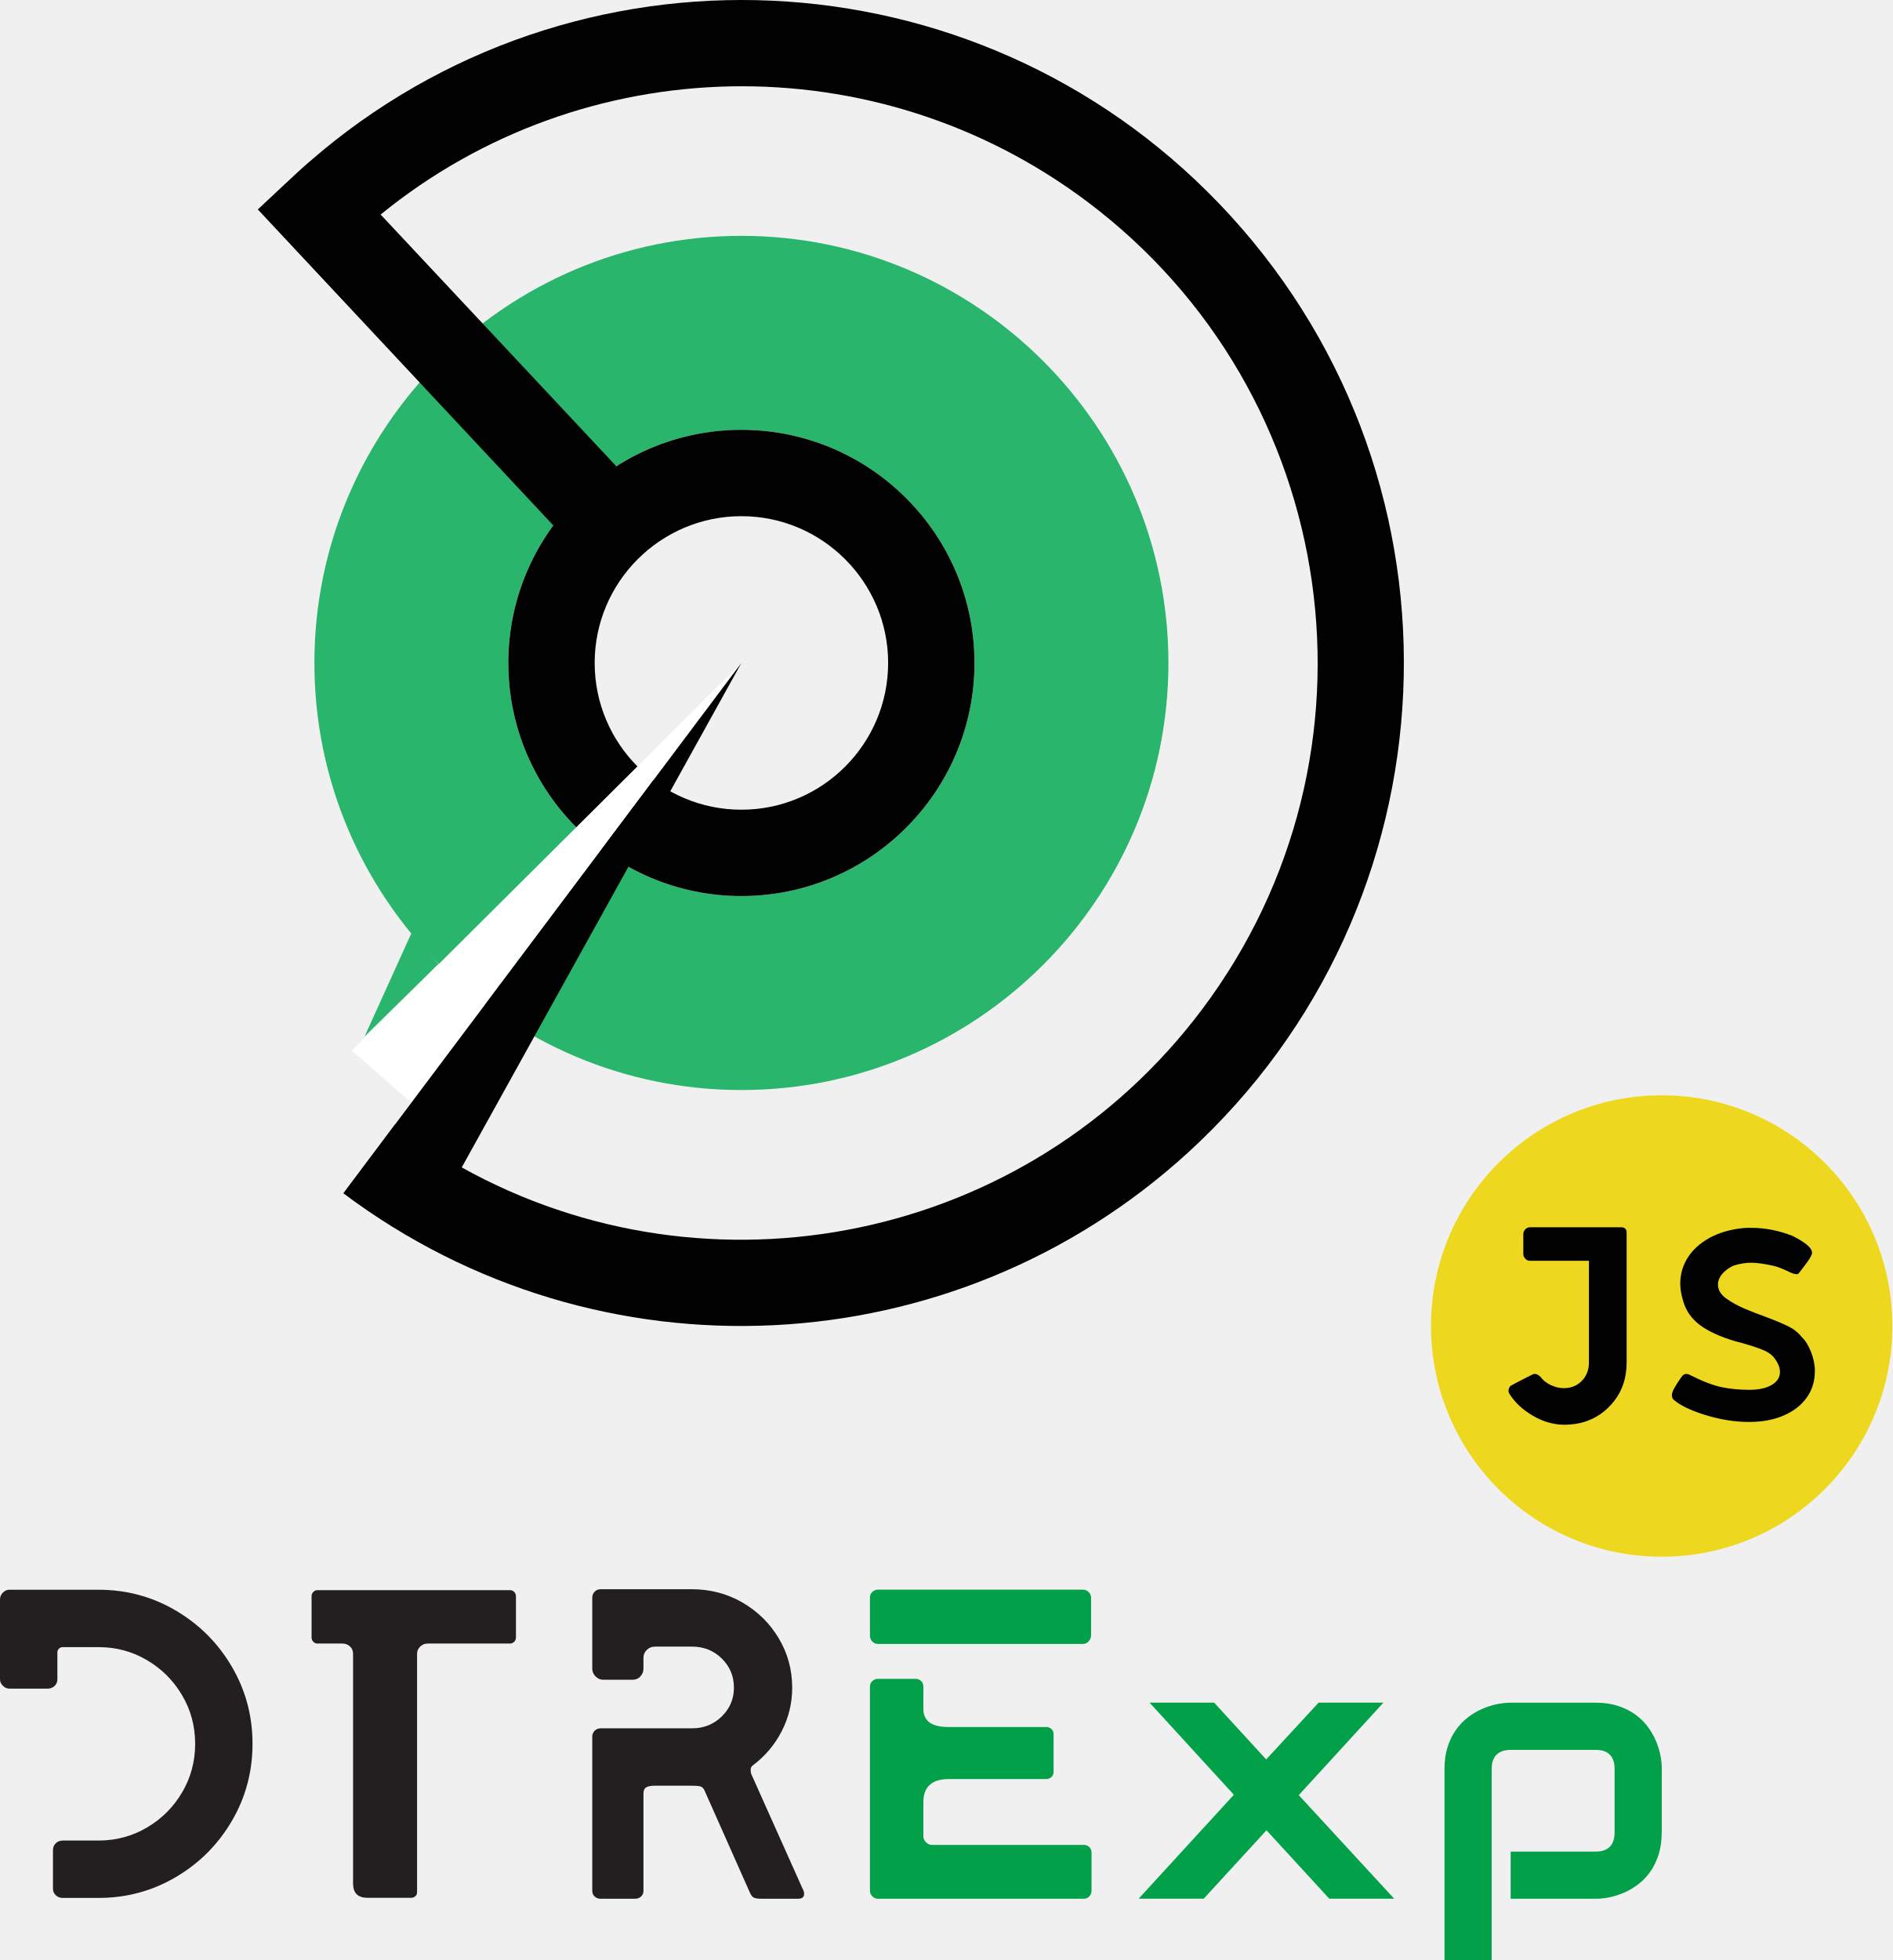
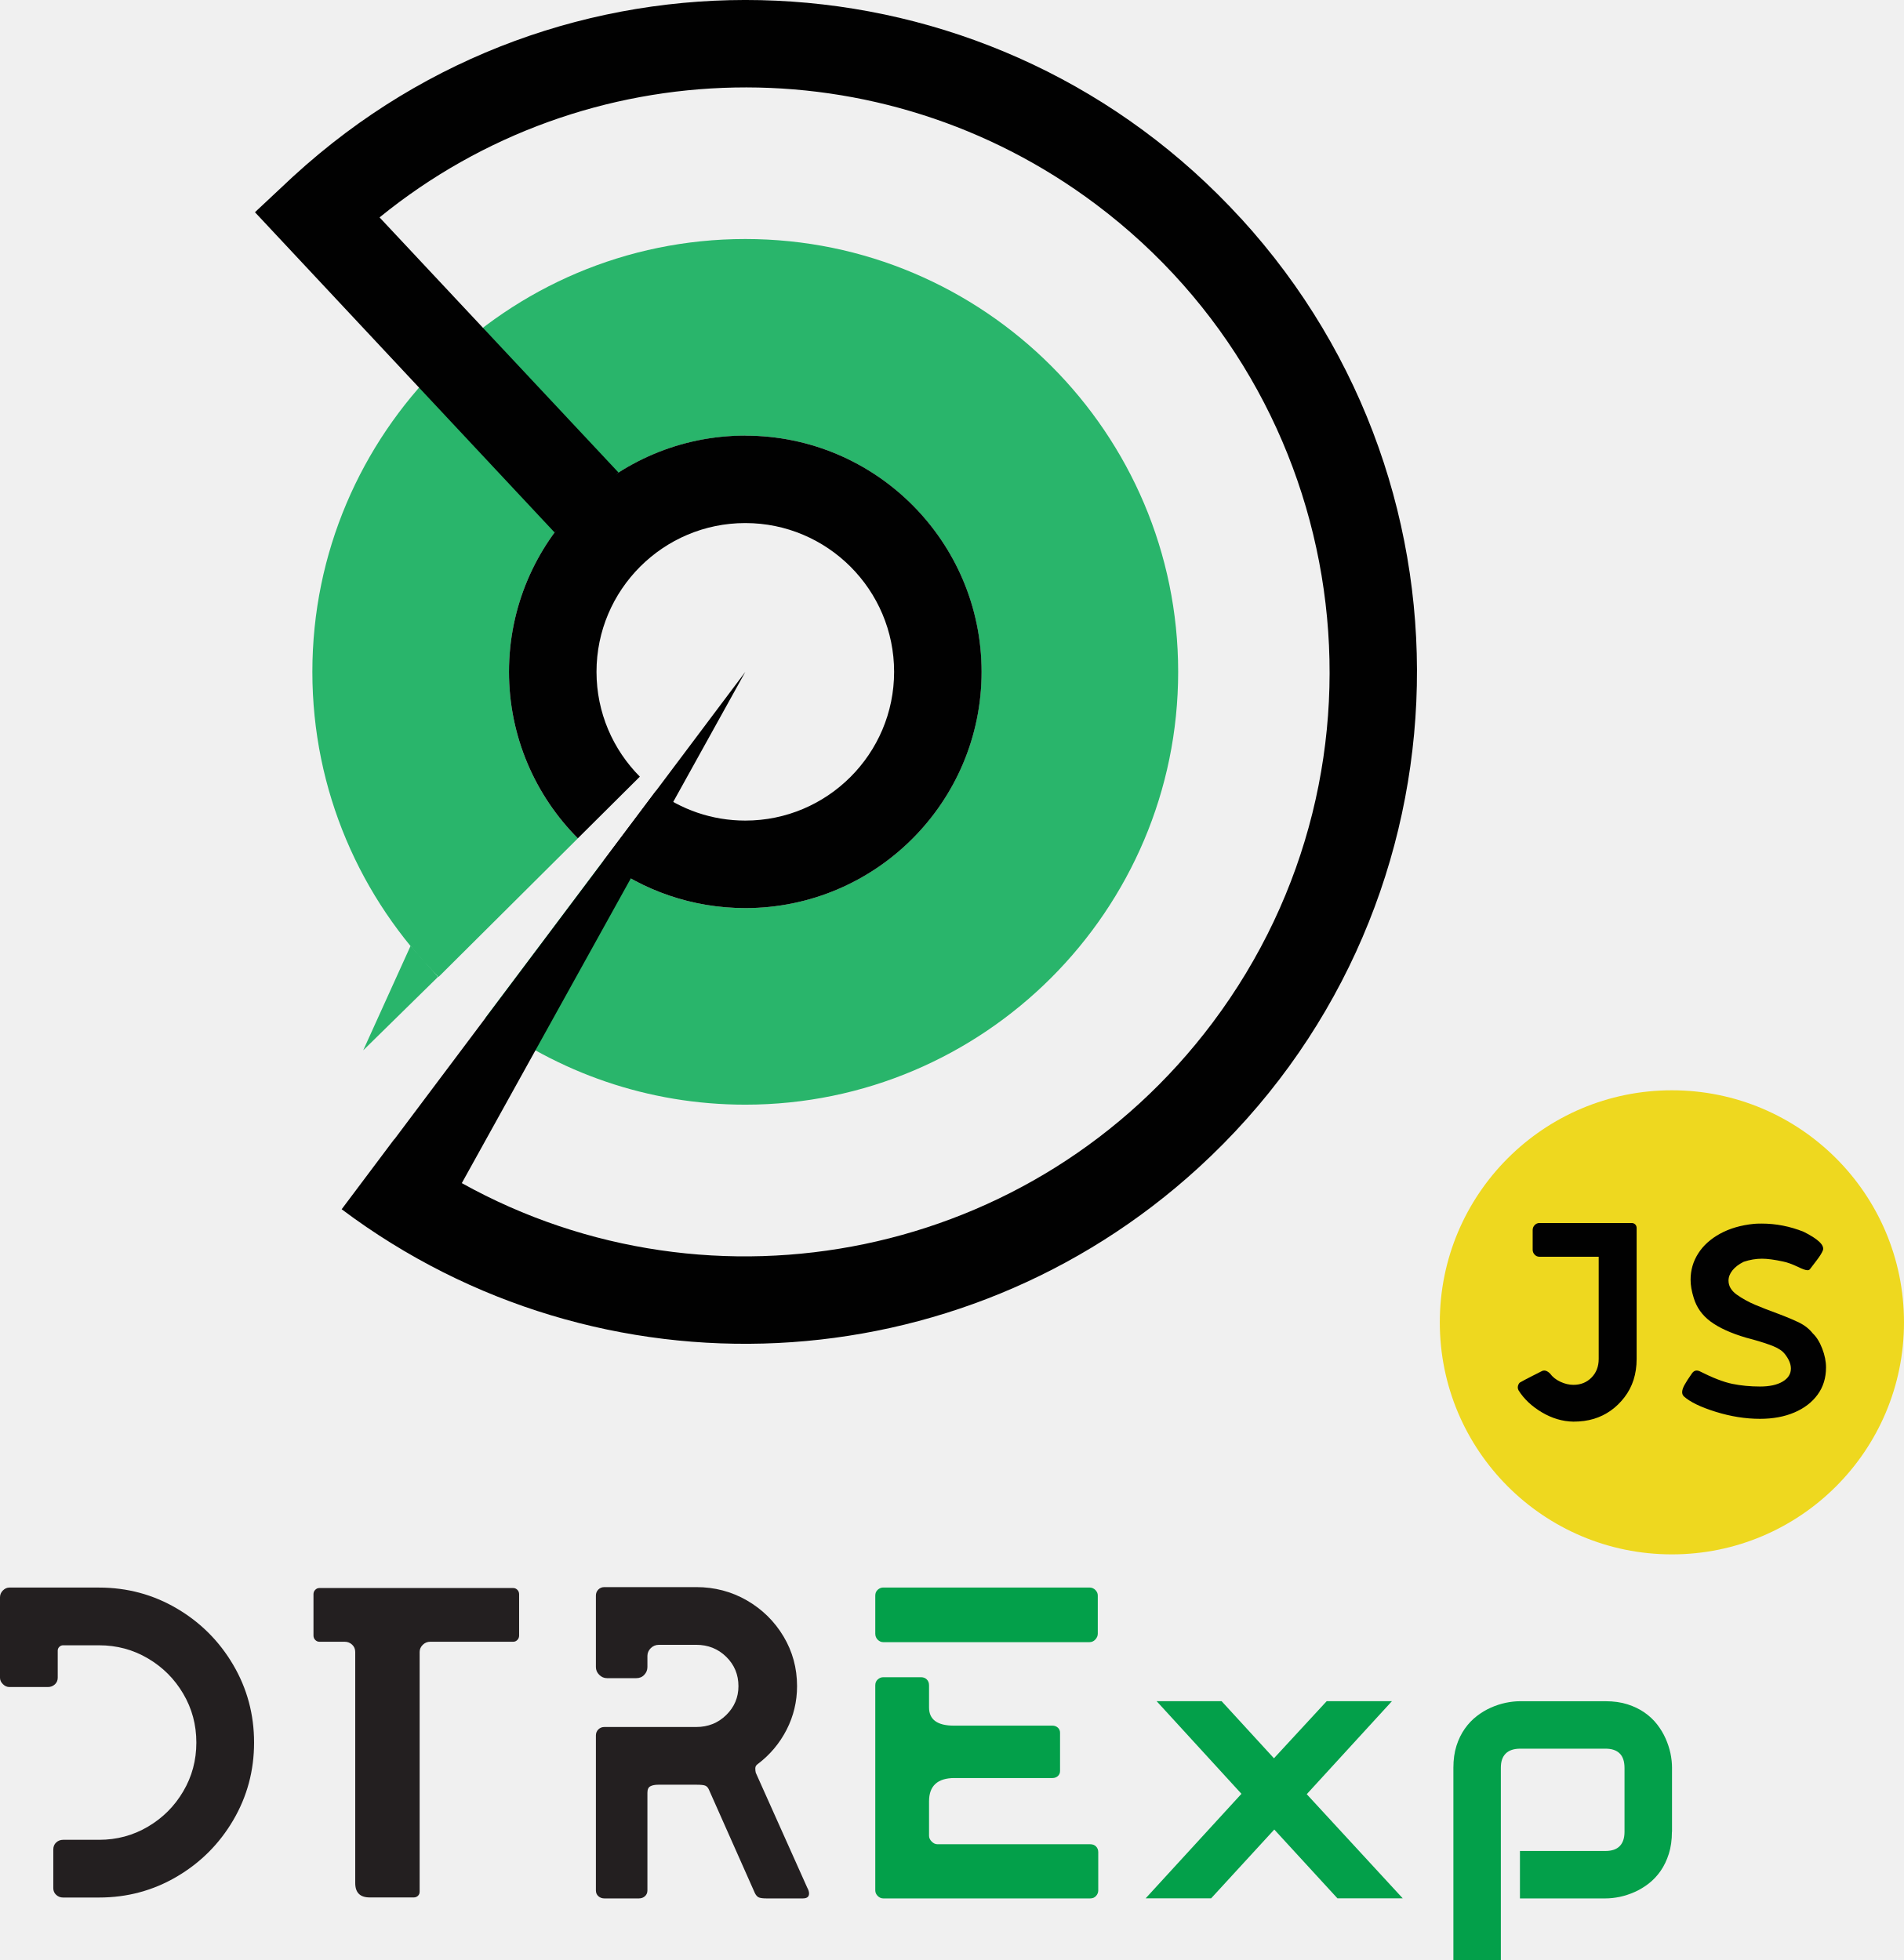
- <svg xmlns="http://www.w3.org/2000/svg" viewBox="0 0 407.67 422.16">
+ <svg xmlns="http://www.w3.org/2000/svg" viewBox="0 0 407.67 419.76">
  <defs>
    <style>
      .cls-1 {
        fill: #29b56b;
      }

      .cls-2 {
-         fill: #eed81f;
+         fill: #010101;
      }

      .cls-3 {
-         fill: #010101;
+         fill: #231f20;
      }

      .cls-4 {
-         fill: #231f20;
-       }
- 
-       .cls-5 {
        fill: #03a04a;
-       }
- 
-       .cls-6 {
-         fill: #fff;
      }
    </style>
  </defs>
-   <g id="Layer_3" data-name="Layer 3">
+   <g id="text">
    <g>
-       <path class="cls-4" d="M11.41,406.79L11.41,398.52Q11.41,397.57 12.03,397.00Q12.65,396.43 13.50,396.43L21.21,396.43Q26.91,396.43 31.67,393.62Q36.43,390.82 39.23,386.06Q42.04,381.31 42.04,375.60Q42.04,369.89 39.23,365.14Q36.43,360.38 31.67,357.58Q26.91,354.77 21.21,354.77L13.50,354.77Q13.03,354.77 12.70,355.11Q12.36,355.44 12.36,355.91L12.36,361.72Q12.36,362.57 11.75,363.14Q11.13,363.71 10.27,363.71L2.00,363.71Q1.24,363.71 0.62,363.09Q0.00,362.48 0.00,361.72L0.00,344.50Q0.00,343.65 0.62,343.03Q1.24,342.41 2.00,342.41L21.21,342.41Q30.24,342.41 37.85,346.88Q45.46,351.35 49.93,358.96Q54.40,366.57 54.40,375.60Q54.40,384.63 49.93,392.24Q45.46,399.85 37.85,404.32Q30.24,408.79 21.21,408.79L13.50,408.79Q12.65,408.79 12.03,408.22Q11.41,407.65 11.41,406.79Z" />
-       <path class="cls-4" d="M76.06,405.67L76.06,356.19Q76.06,355.24 75.39,354.62Q74.73,354.00 73.78,354.00L68.36,354.00Q67.88,354.00 67.50,353.62Q67.12,353.24 67.12,352.67L67.12,343.83Q67.12,343.26 67.50,342.88Q67.88,342.50 68.36,342.50L109.91,342.50Q110.39,342.50 110.77,342.88Q111.15,343.26 111.15,343.83L111.15,352.67Q111.15,353.24 110.77,353.62Q110.39,354.00 109.91,354.00L92.13,354.00Q91.18,354.00 90.51,354.67Q89.85,355.33 89.85,356.19L89.85,407.52Q89.85,408.09 89.47,408.43Q89.09,408.76 88.61,408.76L79.15,408.76Q76.06,408.76 76.06,405.67Z" />
-       <path class="cls-4" d="M127.59,407.26L127.59,374.07Q127.59,373.30 128.11,372.78Q128.64,372.26 129.40,372.26L149.08,372.26Q152.88,372.26 155.50,369.69Q158.11,367.12 158.11,363.51Q158.11,359.80 155.50,357.23Q152.88,354.66 149.08,354.66L141.09,354.66Q140.05,354.66 139.33,355.38Q138.62,356.09 138.62,357.04L138.62,359.42Q138.62,360.37 137.95,361.08Q137.29,361.80 136.24,361.80L129.97,361.80Q129.02,361.80 128.30,361.08Q127.59,360.37 127.59,359.42L127.59,344.11Q127.59,343.35 128.11,342.82Q128.64,342.30 129.40,342.30L149.08,342.30Q154.97,342.30 159.92,345.15Q164.86,348.01 167.76,352.86Q170.66,357.71 170.66,363.51Q170.66,368.45 168.43,372.83Q166.19,377.20 162.30,380.15Q161.72,380.53 161.72,381.10Q161.72,381.67 161.82,382.05L172.85,406.69Q173.23,407.35 173.23,407.92Q173.23,408.97 171.90,408.97L164.10,408.97Q163.06,408.97 162.53,408.78Q162.01,408.59 161.63,407.83L151.74,385.57Q151.46,385.00 150.98,384.81Q150.51,384.62 149.08,384.62L141.00,384.62Q139.86,384.62 139.24,384.96Q138.62,385.29 138.62,386.33L138.62,407.26Q138.62,408.02 138.10,408.49Q137.57,408.97 136.81,408.97L129.40,408.97Q128.64,408.97 128.11,408.49Q127.59,408.02 127.59,407.26Z" />
-       <path class="cls-5" d="M187.41,352.28L187.41,344.10Q187.41,343.34 187.93,342.87Q188.46,342.39 189.12,342.39L233.25,342.39Q234.01,342.39 234.53,342.91Q235.05,343.44 235.05,344.10L235.05,352.28Q235.05,352.95 234.53,353.52Q234.01,354.09 233.25,354.09L189.12,354.09Q188.46,354.09 187.93,353.57Q187.41,353.04 187.41,352.28ZM187.41,407.26L187.41,363.32Q187.41,362.55 187.93,362.08Q188.46,361.60 189.12,361.60L197.21,361.60Q197.97,361.60 198.44,362.08Q198.92,362.55 198.92,363.32L198.92,368.08Q198.92,371.97 204.25,371.97L225.35,371.97Q226.02,371.97 226.50,372.40Q226.97,372.83 226.97,373.49L226.97,381.67Q226.97,382.34 226.50,382.77Q226.02,383.19 225.35,383.19L204.39,383.19Q198.92,383.19 198.92,388.19L198.92,395.56Q198.92,396.22 199.49,396.80Q200.06,397.37 200.72,397.37L233.44,397.37Q234.20,397.37 234.67,397.84Q235.15,398.32 235.15,399.08L235.15,407.26Q235.15,407.92 234.67,408.45Q234.20,408.97 233.44,408.97L189.12,408.97Q188.46,408.97 187.93,408.45Q187.41,407.92 187.41,407.26Z" />
-       <path class="cls-5" d="M298.03,366.73l-18.24,19.92,20.55,22.3h-13.98l-13.52-14.73-13.52,14.73h-14.02l20.51-22.38-18.16-19.84h13.91l11.21,12.23,11.29-12.23h13.98Z" />
-       <path class="cls-5" d="M357.98,394.7c0,1.75-.22,3.31-.66,4.71-.44,1.39-1.03,2.62-1.76,3.67-.73,1.05-1.58,1.95-2.54,2.7-.96.74-1.97,1.35-3.03,1.82s-2.12.81-3.18,1.04c-1.07.22-2.08.33-3.05.33h-18.32v-10.16h18.32c1.35,0,2.37-.35,3.05-1.05.68-.7,1.02-1.72,1.02-3.05v-13.67c0-1.41-.35-2.45-1.04-3.12-.69-.68-1.7-1.02-3.03-1.02h-18.24c-1.38,0-2.42.35-3.12,1.04-.7.69-1.05,1.7-1.05,3.03v41.21h-10.16v-41.21c0-1.74.22-3.31.66-4.69.44-1.38,1.04-2.6,1.78-3.65s1.59-1.95,2.56-2.7c.96-.74,1.97-1.35,3.03-1.82s2.12-.81,3.2-1.04c1.08-.22,2.09-.33,3.03-.33h18.32c1.74,0,3.31.22,4.69.66,1.38.44,2.6,1.03,3.65,1.76,1.05.73,1.95,1.58,2.7,2.54.74.96,1.35,1.97,1.82,3.03s.81,2.12,1.04,3.18c.22,1.07.33,2.08.33,3.05v13.75Z" />
+       <path class="cls-3" d="M11.41,404.38L11.41,396.11Q11.41,395.16 12.03,394.59Q12.65,394.02 13.50,394.02L21.21,394.02Q26.91,394.02 31.67,391.21Q36.43,388.41 39.23,383.65Q42.04,378.90 42.04,373.19Q42.04,367.48 39.23,362.73Q36.43,357.97 31.67,355.17Q26.91,352.36 21.21,352.36L13.50,352.36Q13.03,352.36 12.70,352.70Q12.36,353.03 12.36,353.50L12.36,359.31Q12.36,360.16 11.75,360.73Q11.13,361.30 10.27,361.30L2.00,361.30Q1.24,361.30 0.62,360.68Q0.00,360.07 0.00,359.31L0.00,342.09Q0.00,341.24 0.62,340.62Q1.24,340.00 2.00,340.00L21.21,340.00Q30.24,340.00 37.85,344.47Q45.46,348.94 49.93,356.55Q54.40,364.16 54.40,373.19Q54.40,382.22 49.93,389.83Q45.46,397.44 37.85,401.91Q30.24,406.38 21.21,406.38L13.50,406.38Q12.65,406.38 12.03,405.81Q11.41,405.24 11.41,404.38Z" />
+       <path class="cls-3" d="M76.06,403.27L76.06,353.79Q76.06,352.84 75.39,352.22Q74.73,351.60 73.78,351.60L68.36,351.60Q67.88,351.60 67.50,351.22Q67.12,350.84 67.12,350.27L67.12,341.43Q67.12,340.86 67.50,340.48Q67.88,340.10 68.36,340.10L109.91,340.10Q110.39,340.10 110.77,340.48Q111.15,340.86 111.15,341.43L111.15,350.27Q111.15,350.84 110.77,351.22Q110.39,351.60 109.91,351.60L92.13,351.60Q91.18,351.60 90.51,352.27Q89.85,352.93 89.85,353.79L89.85,405.12Q89.85,405.69 89.47,406.03Q89.09,406.36 88.61,406.36L79.15,406.36Q76.06,406.36 76.06,403.27Z" />
+       <path class="cls-3" d="M127.59,404.86L127.59,371.67Q127.59,370.90 128.11,370.38Q128.64,369.86 129.40,369.86L149.08,369.86Q152.88,369.86 155.50,367.29Q158.11,364.72 158.11,361.11Q158.11,357.40 155.50,354.83Q152.88,352.26 149.08,352.26L141.09,352.26Q140.05,352.26 139.33,352.98Q138.62,353.69 138.62,354.64L138.62,357.02Q138.62,357.97 137.95,358.68Q137.29,359.40 136.24,359.40L129.97,359.40Q129.02,359.40 128.30,358.68Q127.59,357.97 127.59,357.02L127.59,341.71Q127.59,340.95 128.11,340.42Q128.64,339.90 129.40,339.90L149.08,339.90Q154.97,339.90 159.92,342.75Q164.86,345.61 167.76,350.46Q170.66,355.31 170.66,361.11Q170.66,366.05 168.43,370.43Q166.19,374.80 162.30,377.75Q161.72,378.13 161.72,378.70Q161.72,379.27 161.82,379.65L172.85,404.29Q173.23,404.95 173.23,405.52Q173.23,406.57 171.90,406.57L164.10,406.57Q163.06,406.57 162.53,406.38Q162.01,406.19 161.63,405.43L151.74,383.17Q151.46,382.60 150.98,382.41Q150.51,382.22 149.08,382.22L141.00,382.22Q139.86,382.22 139.24,382.56Q138.62,382.89 138.62,383.93L138.62,404.86Q138.62,405.62 138.10,406.09Q137.57,406.57 136.81,406.57L129.40,406.57Q128.64,406.57 128.11,406.09Q127.59,405.62 127.59,404.86Z" />
+       <path class="cls-4" d="M187.41,349.88L187.41,341.70Q187.41,340.94 187.93,340.47Q188.46,339.99 189.12,339.99L233.25,339.99Q234.01,339.99 234.53,340.51Q235.05,341.04 235.05,341.70L235.05,349.88Q235.05,350.55 234.53,351.12Q234.01,351.69 233.25,351.69L189.12,351.69Q188.46,351.69 187.93,351.17Q187.41,350.64 187.41,349.88ZM187.41,404.86L187.41,360.92Q187.41,360.15 187.93,359.68Q188.46,359.20 189.12,359.20L197.21,359.20Q197.97,359.20 198.44,359.68Q198.92,360.15 198.92,360.92L198.92,365.68Q198.92,369.57 204.25,369.57L225.35,369.57Q226.02,369.57 226.50,370.00Q226.97,370.43 226.97,371.09L226.97,379.27Q226.97,379.94 226.50,380.37Q226.02,380.79 225.35,380.79L204.39,380.79Q198.92,380.79 198.92,385.79L198.92,393.16Q198.92,393.82 199.49,394.40Q200.06,394.97 200.72,394.97L233.44,394.97Q234.20,394.97 234.67,395.44Q235.15,395.92 235.15,396.68L235.15,404.86Q235.15,405.52 234.67,406.05Q234.20,406.57 233.44,406.57L189.12,406.57Q188.46,406.57 187.93,406.05Q187.41,405.52 187.41,404.86Z" />
+       <path class="cls-4" d="M298.03,364.33l-18.24,19.92,20.55,22.3h-13.98l-13.52-14.73-13.52,14.73h-14.02l20.51-22.38-18.16-19.84h13.91l11.21,12.23,11.29-12.23h13.98Z" />
+       <path class="cls-4" d="M357.98,392.3c0,1.75-.22,3.31-.66,4.71-.44,1.39-1.03,2.62-1.76,3.67-.73,1.05-1.58,1.95-2.54,2.7-.96.74-1.97,1.35-3.03,1.82s-2.12.81-3.18,1.04c-1.07.22-2.08.33-3.05.33h-18.32v-10.16h18.32c1.35,0,2.37-.35,3.05-1.05.68-.7,1.02-1.72,1.02-3.05v-13.67c0-1.41-.35-2.45-1.04-3.12-.69-.68-1.7-1.02-3.03-1.02h-18.24c-1.38,0-2.42.35-3.12,1.04-.7.69-1.05,1.7-1.05,3.03v41.21h-10.16v-41.21c0-1.74.22-3.31.66-4.69.44-1.38,1.04-2.6,1.78-3.65s1.59-1.95,2.56-2.7c.96-.74,1.97-1.35,3.03-1.82s2.12-.81,3.2-1.04c1.08-.22,2.09-.33,3.03-.33h18.32c1.74,0,3.31.22,4.69.66,1.38.44,2.6,1.03,3.65,1.76,1.05.73,1.95,1.58,2.7,2.54.74.96,1.35,1.97,1.82,3.03s.81,2.12,1.04,3.18c.22,1.07.33,2.08.33,3.05v13.75Z" />
    </g>
  </g>
-   <g id="Layer_2" data-name="Layer 2">
+   <g id="mark">
    <g>
-       <path class="cls-1" d="M159.72,234.78c-50.72,0-91.99-41.27-91.99-91.99s41.27-91.99,91.99-91.99,91.99,41.27,91.99,91.99-41.27,91.99-91.99,91.99ZM159.72,92.58c-27.69,0-50.21,22.52-50.21,50.21s22.52,50.21,50.21,50.21,50.21-22.52,50.21-50.21-22.52-50.21-50.21-50.21Z" />
-       <path class="cls-1" d="M88.61,201.03l-10.06,22.2,15.91-15.61-5.85-6.59Z" />
-       <path class="cls-3" d="M159.72,193c-27.68,0-50.21-22.52-50.21-50.21s22.52-50.21,50.21-50.21,50.21,22.52,50.21,50.21-22.52,50.21-50.21,50.21ZM159.72,111.18c-17.43,0-31.61,14.18-31.61,31.61s14.18,31.61,31.61,31.61,31.61-14.18,31.61-31.61-14.18-31.61-31.61-31.61Z" />
-       <path class="cls-6" d="M159.72,142.79l-71.09,94.68-12.85-11.18,83.94-83.5Z" />
-       <path class="cls-3" d="M265.03,46.41C213.54-9.92,127.31-15.52,69.27,32.61h0s-.02.02-.02.02c-1.93,1.6-3.82,3.25-5.68,4.97l-8.03,7.51,63.66,68.06,13.56-12.75-50.76-54.21c43.81-35.66,106.63-37.03,152.24-2.76,54.84,41.2,65.92,119.07,24.74,173.94-37.71,50.24-106.16,63.76-159.54,34.04h.04s60.24-108.64,60.24-108.64l-74.58,99.36s-.02-.01-.02-.02l-11.15,14.87s0,0,.01.01l-.03.03h.05c54.9,41.19,131.35,37.48,182.01-8.86,58.19-53.23,62.22-143.56,9.02-201.77Z" />
+       <path class="cls-1" d="M87.91,202.57l-10.14,22.37,16.03-15.74-5.89-6.64h0Z" />
+       <path class="cls-1" d="M159.57,51.19c-51.11,0-92.69,41.59-92.69,92.7,0,25.47,10.33,48.57,27.01,65.34l29.83-29.68c-9.1-9.16-14.74-21.76-14.74-35.66,0-27.9,22.69-50.59,50.59-50.59s50.59,22.69,50.59,50.59-22.69,50.59-50.59,50.59c-11.39,0-21.9-3.78-30.37-10.15l-25.27,33.65c15.51,11.67,34.77,18.6,55.64,18.6h0c51.11,0,92.69-41.59,92.69-92.7s-41.58-92.69-92.69-92.69h0Z" />
+       <path class="cls-2" d="M265.69,46.77C213.81-10,126.91-15.64,68.43,32.86h0l-.03.02c-1.94,1.61-3.85,3.28-5.73,5l-8.08,7.57,64.15,68.58,13.67-12.85-51.14-54.62c44.15-35.94,107.44-37.31,153.41-2.78,55.26,41.52,66.43,119.99,24.93,175.27-38,50.63-106.97,64.25-160.77,34.31h.05s60.7-109.48,60.7-109.48l-75.16,100.13s-.02-.01-.03-.02l-11.24,14.98s.01,0,.02.01l-.03.03h.05c55.33,41.51,132.36,37.77,183.41-8.93,58.64-53.63,62.71-144.67,9.08-203.33h0Z" />
+       <path class="cls-2" d="M159.57,93.29c-27.9,0-50.59,22.69-50.59,50.59,0,13.9,5.64,26.51,14.74,35.66l13.28-13.21c-5.73-5.76-9.28-13.7-9.28-22.45,0-17.57,14.29-31.86,31.86-31.86s31.86,14.29,31.86,31.86-14.29,31.86-31.86,31.86c-7.17,0-13.79-2.38-19.12-6.39l-11.25,14.98c8.46,6.37,18.98,10.15,30.37,10.15,27.9,0,50.59-22.69,50.59-50.59s-22.69-50.59-50.59-50.59h0Z" />
    </g>
  </g>
-   <g id="Layer_4" data-name="Layer 4">
-     <rect class="cls-2" x="308.28" y="235.91" width="99.39" height="99.39" rx="49.69" ry="49.69" />
+   <g id="badge">
+     <rect x="308.28" y="233.50" width="99.39" height="99.39" rx="49.69" ry="49.69" fill="#eed81f" />
    <g>
-       <path fill="#010101" d="M325.155 300.195Q324.975 299.894 324.975 299.533Q324.975 299.232 325.125 298.901Q325.276 298.57 325.516 298.45Q326.359 297.969 327.773 297.247Q329.186 296.525 330.029 296.104Q330.33 295.923 330.63 295.923Q331.232 295.923 331.894 296.585Q332.676 297.668 334.09 298.33Q335.504 298.992 336.887 298.992Q339.234 298.992 340.768 297.427Q342.302 295.863 342.302 293.456V271.557H329.608Q329.006 271.557 328.585 271.105Q328.164 270.654 328.164 270.053V265.841Q328.164 265.239 328.585 264.788Q329.006 264.337 329.608 264.337H349.341Q349.823 264.337 350.124 264.638Q350.424 264.939 350.424 265.42V293.456Q350.424 298.27 347.807 301.669Q345.19 305.068 341.279 306.271Q339.294 306.873 336.887 306.873Q333.398 306.813 330.149 304.888Q326.9 302.962 325.155 300.195Z" />
-       <path fill="#010101" d="M360.532 301.458Q360.171 301.097 360.171 300.556Q360.171 299.954 360.652 299.052Q361.134 298.149 362.277 296.525Q362.698 295.923 363.3 295.923Q363.48 295.923 363.841 296.043Q368.113 298.209 370.91 298.781Q373.708 299.352 376.836 299.352Q379.905 299.352 381.68 298.3Q383.454 297.247 383.454 295.502Q383.454 294.058 382.191 292.434Q381.409 291.411 379.694 290.719Q377.98 290.027 375.393 289.305Q375.092 289.245 373.828 288.884Q368.955 287.44 366.248 285.425Q363.54 283.409 362.638 280.341Q361.976 278.235 361.976 276.49Q361.976 273.422 363.6 270.865Q365.225 268.308 368.293 266.623Q371.362 264.939 375.513 264.517Q376.054 264.457 377.197 264.457Q381.77 264.457 386.162 266.202Q390.855 268.548 390.313 270.173Q389.952 271.075 388.899 272.429Q387.846 273.783 387.546 274.204Q387.365 274.445 387.004 274.445Q386.403 274.445 384.959 273.723Q383.033 272.82 381.77 272.579Q379.002 271.978 377.258 271.978Q375.332 271.978 373.347 272.64Q371.783 273.422 370.94 274.475Q370.098 275.528 370.098 276.671Q370.098 278.355 371.783 279.619Q373.648 280.942 375.784 281.845Q377.919 282.747 380.567 283.71Q383.454 284.793 385.229 285.665Q387.004 286.538 388.147 287.981Q389.351 289.125 390.163 291.23Q390.975 293.336 390.975 295.261Q390.975 298.631 389.17 301.097Q387.365 303.564 384.176 304.918Q380.988 306.271 376.836 306.271Q372.204 306.271 367.361 304.767Q362.517 303.263 360.532 301.458Z" />
+       <path fill="#010101" d="M325.155 297.785Q324.975 297.484 324.975 297.123Q324.975 296.822 325.125 296.491Q325.276 296.16 325.516 296.04Q326.359 295.559 327.773 294.837Q329.186 294.115 330.029 293.694Q330.33 293.513 330.63 293.513Q331.232 293.513 331.894 294.175Q332.676 295.258 334.09 295.92Q335.504 296.582 336.887 296.582Q339.234 296.582 340.768 295.017Q342.302 293.453 342.302 291.046V269.147H329.608Q329.006 269.147 328.585 268.695Q328.164 268.244 328.164 267.643V263.431Q328.164 262.829 328.585 262.378Q329.006 261.927 329.608 261.927H349.341Q349.823 261.927 350.124 262.228Q350.424 262.529 350.424 263.01V291.046Q350.424 295.86 347.807 299.259Q345.19 302.658 341.279 303.861Q339.294 304.463 336.887 304.463Q333.398 304.403 330.149 302.478Q326.9 300.552 325.155 297.785Z" />
+       <path fill="#010101" d="M360.532 299.048Q360.171 298.687 360.171 298.146Q360.171 297.544 360.652 296.642Q361.134 295.739 362.277 294.115Q362.698 293.513 363.3 293.513Q363.48 293.513 363.841 293.633Q368.113 295.799 370.91 296.371Q373.708 296.942 376.836 296.942Q379.905 296.942 381.68 295.89Q383.454 294.837 383.454 293.092Q383.454 291.648 382.191 290.024Q381.409 289.001 379.694 288.309Q377.98 287.617 375.393 286.895Q375.092 286.835 373.828 286.474Q368.955 285.03 366.248 283.015Q363.54 280.999 362.638 277.931Q361.976 275.825 361.976 274.08Q361.976 271.012 363.6 268.455Q365.225 265.898 368.293 264.213Q371.362 262.529 375.513 262.107Q376.054 262.047 377.197 262.047Q381.77 262.047 386.162 263.792Q390.855 266.138 390.313 267.763Q389.952 268.665 388.899 270.019Q387.846 271.373 387.546 271.794Q387.365 272.035 387.004 272.035Q386.403 272.035 384.959 271.313Q383.033 270.41 381.77 270.169Q379.002 269.568 377.258 269.568Q375.332 269.568 373.347 270.23Q371.783 271.012 370.94 272.065Q370.098 273.118 370.098 274.261Q370.098 275.945 371.783 277.209Q373.648 278.532 375.784 279.435Q377.919 280.337 380.567 281.3Q383.454 282.383 385.229 283.255Q387.004 284.128 388.147 285.571Q389.351 286.715 390.163 288.82Q390.975 290.926 390.975 292.851Q390.975 296.221 389.17 298.687Q387.365 301.154 384.176 302.508Q380.988 303.861 376.836 303.861Q372.204 303.861 367.361 302.357Q362.517 300.853 360.532 299.048Z" />
    </g>
  </g>
</svg>
